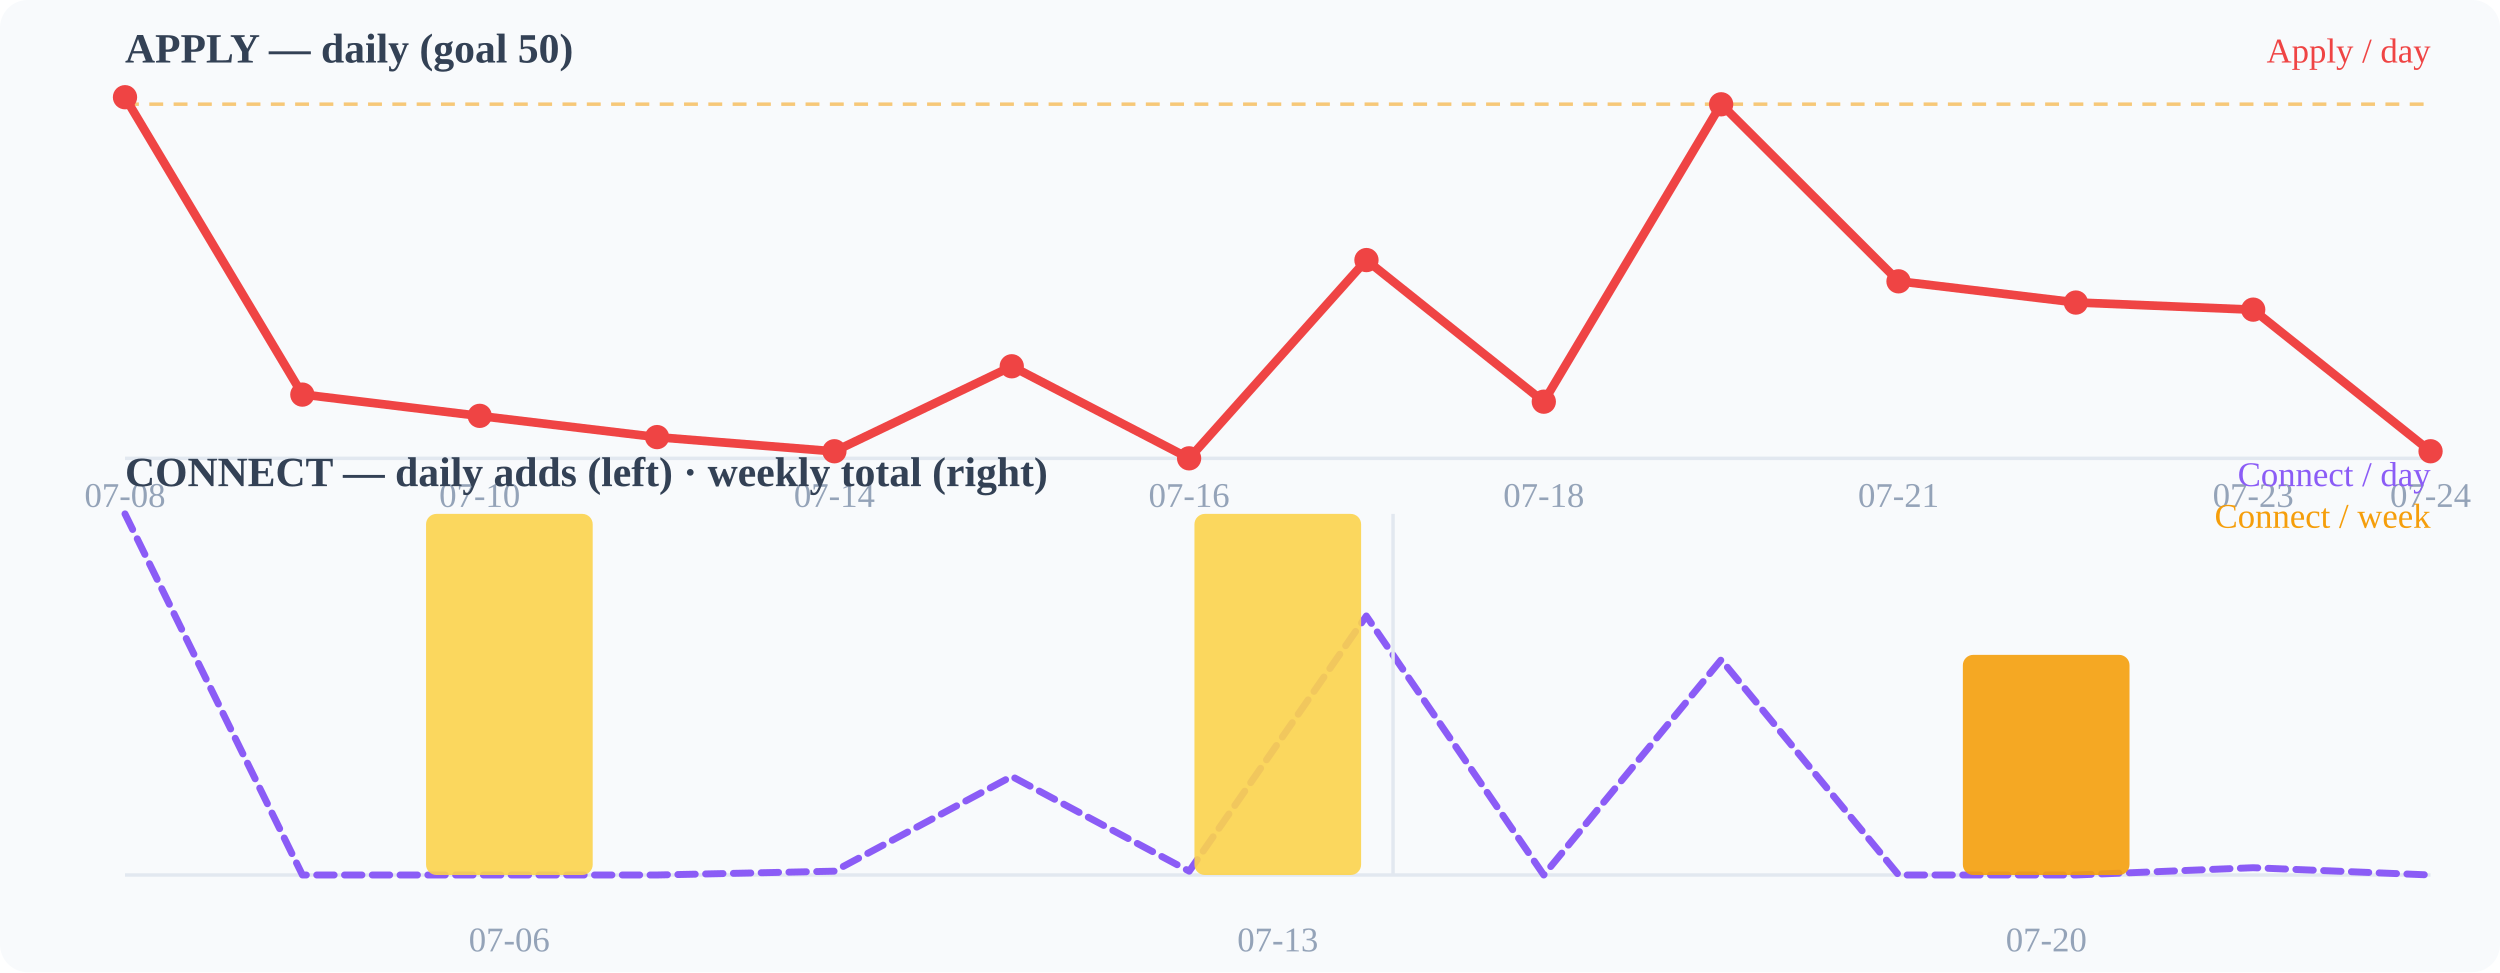
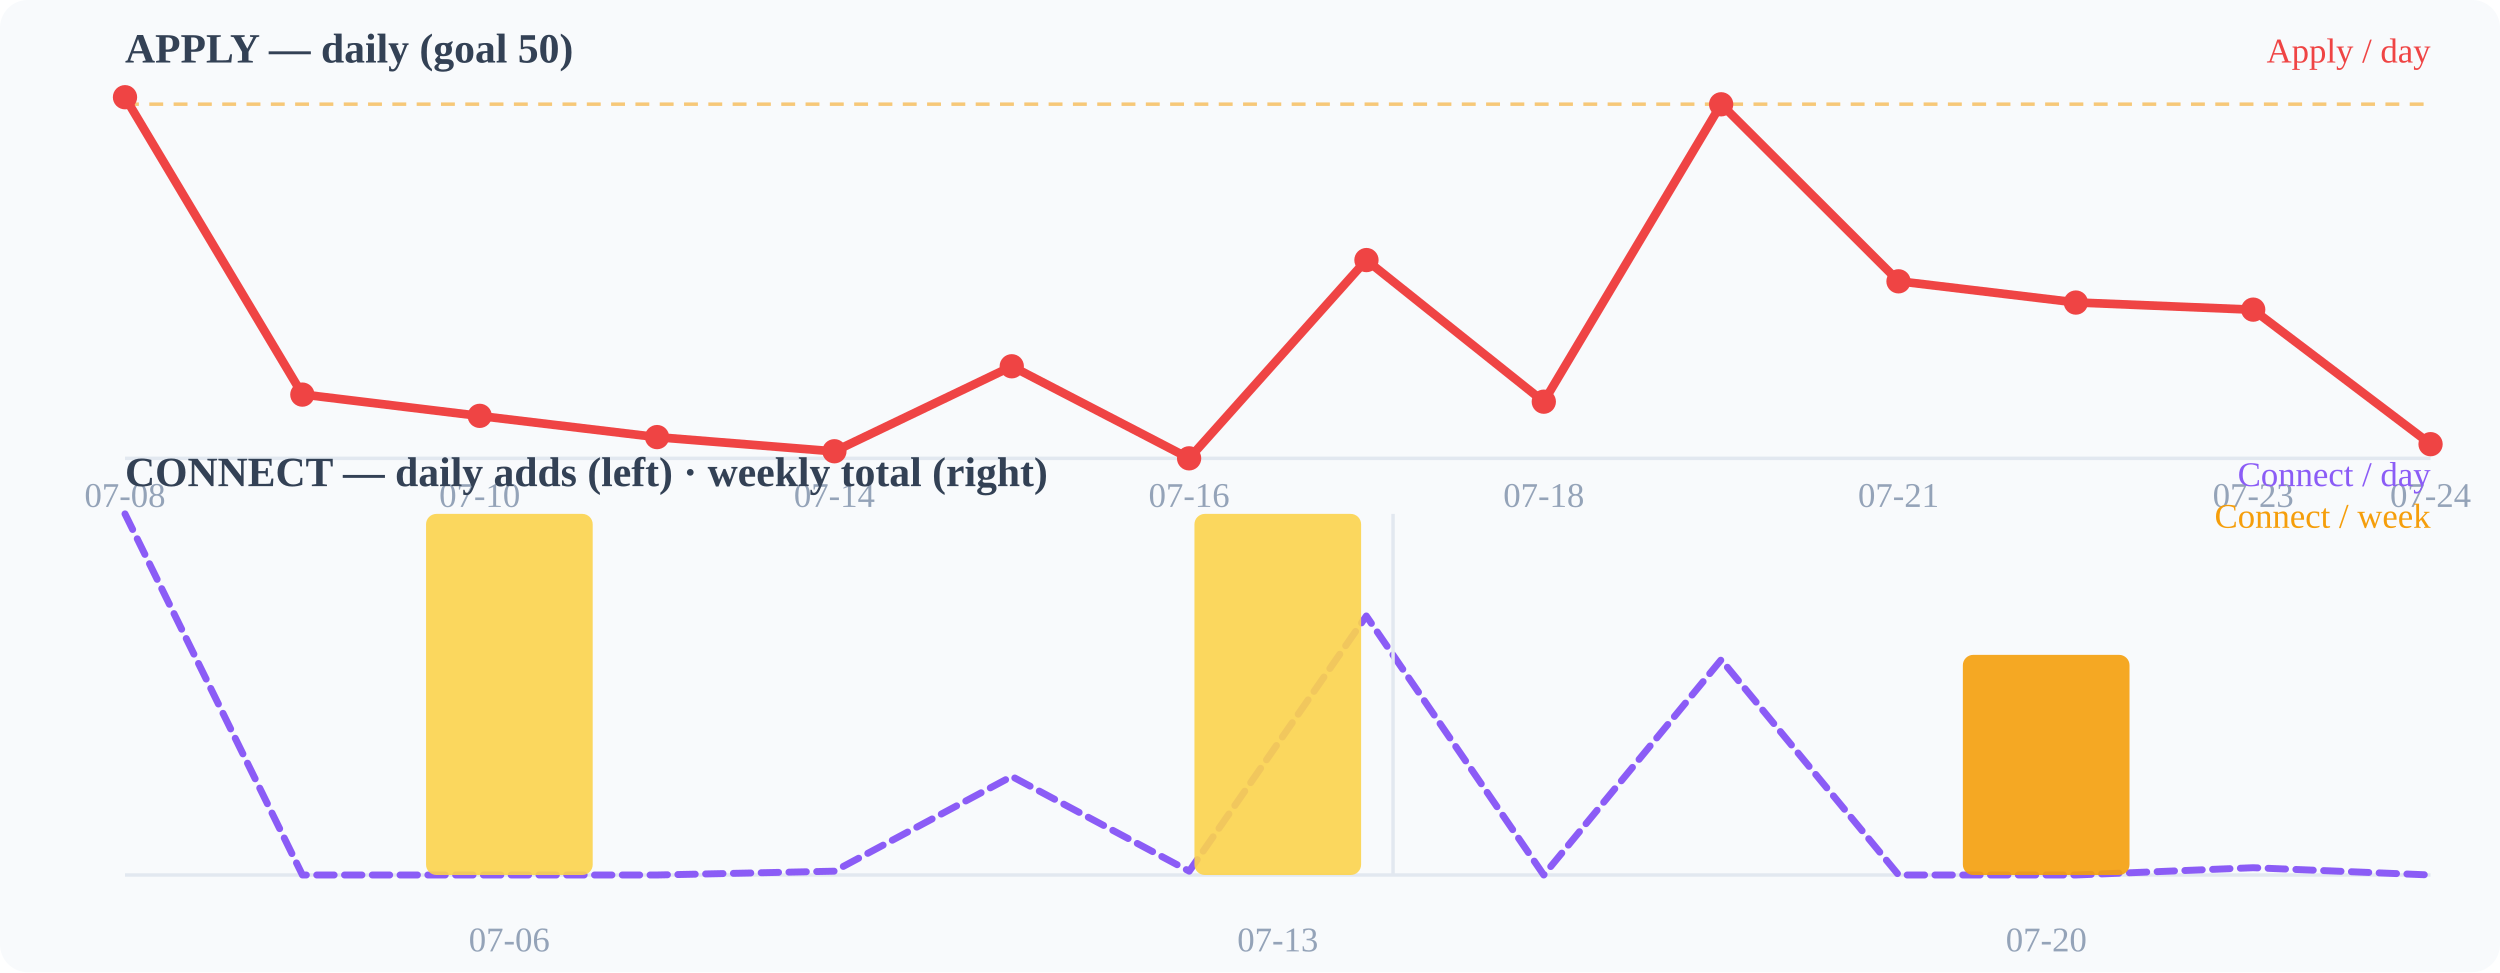
<svg xmlns="http://www.w3.org/2000/svg" width="720" height="280" viewBox="0 0 720 280">
  <rect width="720" height="280" fill="#f8fafc" rx="8" />
  <text x="36" y="18" font-size="12" font-weight="600" fill="#334155">APPLY — daily (goal 50)</text>
  <line x1="36" y1="132" x2="700" y2="132" stroke="#e2e8f0" stroke-width="1" />
  <line x1="36" y1="30.0" x2="700" y2="30.0" stroke="#f59e0b" stroke-width="1" stroke-dasharray="4 3" opacity="0.55" />
-   <polyline points="36.0,28.0 87.1,113.6 138.2,119.8 189.2,125.9 240.3,130.0 291.4,105.5 342.5,132.0 393.5,74.9 444.6,115.7 495.7,30.0 546.8,81.0 597.8,87.1 648.9,89.2 700.0,130.0" fill="none" stroke="#ef4444" stroke-width="2.5" stroke-linecap="round" stroke-linejoin="round" />
+   <polyline points="36.0,28.0 87.1,113.6 138.2,119.8 189.2,125.9 240.3,130.0 291.4,105.5 342.5,132.0 393.5,74.9 444.6,115.7 495.7,30.0 546.8,81.0 597.8,87.1 648.9,89.2 700.0,127.9" fill="none" stroke="#ef4444" stroke-width="2.5" stroke-linecap="round" stroke-linejoin="round" />
  <circle cx="36" cy="28" r="3.5" fill="#ef4444" />
  <circle cx="87.077" cy="113.647" r="3.5" fill="#ef4444" />
  <circle cx="138.154" cy="119.765" r="3.5" fill="#ef4444" />
  <circle cx="189.231" cy="125.882" r="3.5" fill="#ef4444" />
  <circle cx="240.308" cy="129.961" r="3.5" fill="#ef4444" />
  <circle cx="291.385" cy="105.49" r="3.5" fill="#ef4444" />
  <circle cx="342.462" cy="132" r="3.5" fill="#ef4444" />
  <circle cx="393.538" cy="74.902" r="3.5" fill="#ef4444" />
  <circle cx="444.615" cy="115.686" r="3.5" fill="#ef4444" />
  <circle cx="495.692" cy="30.039" r="3.5" fill="#ef4444" />
  <circle cx="546.769" cy="81.02" r="3.5" fill="#ef4444" />
  <circle cx="597.846" cy="87.137" r="3.5" fill="#ef4444" />
  <circle cx="648.923" cy="89.176" r="3.5" fill="#ef4444" />
-   <circle cx="700" cy="129.961" r="3.5" fill="#ef4444" />
+   <circle cx="700" cy="127.922" r="3.5" fill="#ef4444" />
  <text x="36" y="146" font-size="10" fill="#94a3b8" text-anchor="middle">07-08</text>
  <text x="138.154" y="146" font-size="10" fill="#94a3b8" text-anchor="middle">07-10</text>
  <text x="240.308" y="146" font-size="10" fill="#94a3b8" text-anchor="middle">07-14</text>
  <text x="342.462" y="146" font-size="10" fill="#94a3b8" text-anchor="middle">07-16</text>
  <text x="444.615" y="146" font-size="10" fill="#94a3b8" text-anchor="middle">07-18</text>
  <text x="546.769" y="146" font-size="10" fill="#94a3b8" text-anchor="middle">07-21</text>
  <text x="648.923" y="146" font-size="10" fill="#94a3b8" text-anchor="middle">07-23</text>
  <text x="700" y="146" font-size="10" fill="#94a3b8" text-anchor="middle">07-24</text>
  <text x="36" y="140" font-size="12" font-weight="600" fill="#334155">CONNECT — daily adds (left) · weekly total (right)</text>
  <line x1="36" y1="252" x2="700" y2="252" stroke="#e2e8f0" stroke-width="1" />
  <polyline points="36.0,148.0 87.1,252.0 138.2,252.0 189.2,252.0 240.3,250.9 291.4,223.6 342.5,250.9 393.5,177.4 444.6,252.0 495.7,190.0 546.8,252.0 597.8,252.0 648.9,249.9 700.0,252.0" fill="none" stroke="#8b5cf6" stroke-width="2" stroke-linecap="round" stroke-linejoin="round" stroke-dasharray="5 3" />
  <rect x="122.7" y="148.0" width="48" height="104.0" rx="3" fill="#fcd34d" opacity="0.9" />
  <rect x="344.0" y="148.0" width="48" height="104.0" rx="3" fill="#fcd34d" opacity="0.9" />
  <rect x="565.3" y="188.6" width="48" height="63.4" rx="3" fill="#f59e0b" opacity="0.9" />
  <line x1="401.2" y1="148" x2="401.2" y2="252" stroke="#e2e8f0" stroke-width="1" />
  <text x="146.667" y="274" font-size="10" fill="#94a3b8" text-anchor="middle">07-06</text>
  <text x="368" y="274" font-size="10" fill="#94a3b8" text-anchor="middle">07-13</text>
  <text x="589.333" y="274" font-size="10" fill="#94a3b8" text-anchor="middle">07-20</text>
  <text x="700" y="18" font-size="10" fill="#ef4444" text-anchor="end">Apply / day</text>
  <text x="700" y="140" font-size="10" fill="#8b5cf6" text-anchor="end">Connect / day</text>
  <text x="700" y="152" font-size="10" fill="#f59e0b" text-anchor="end">Connect / week</text>
</svg>
